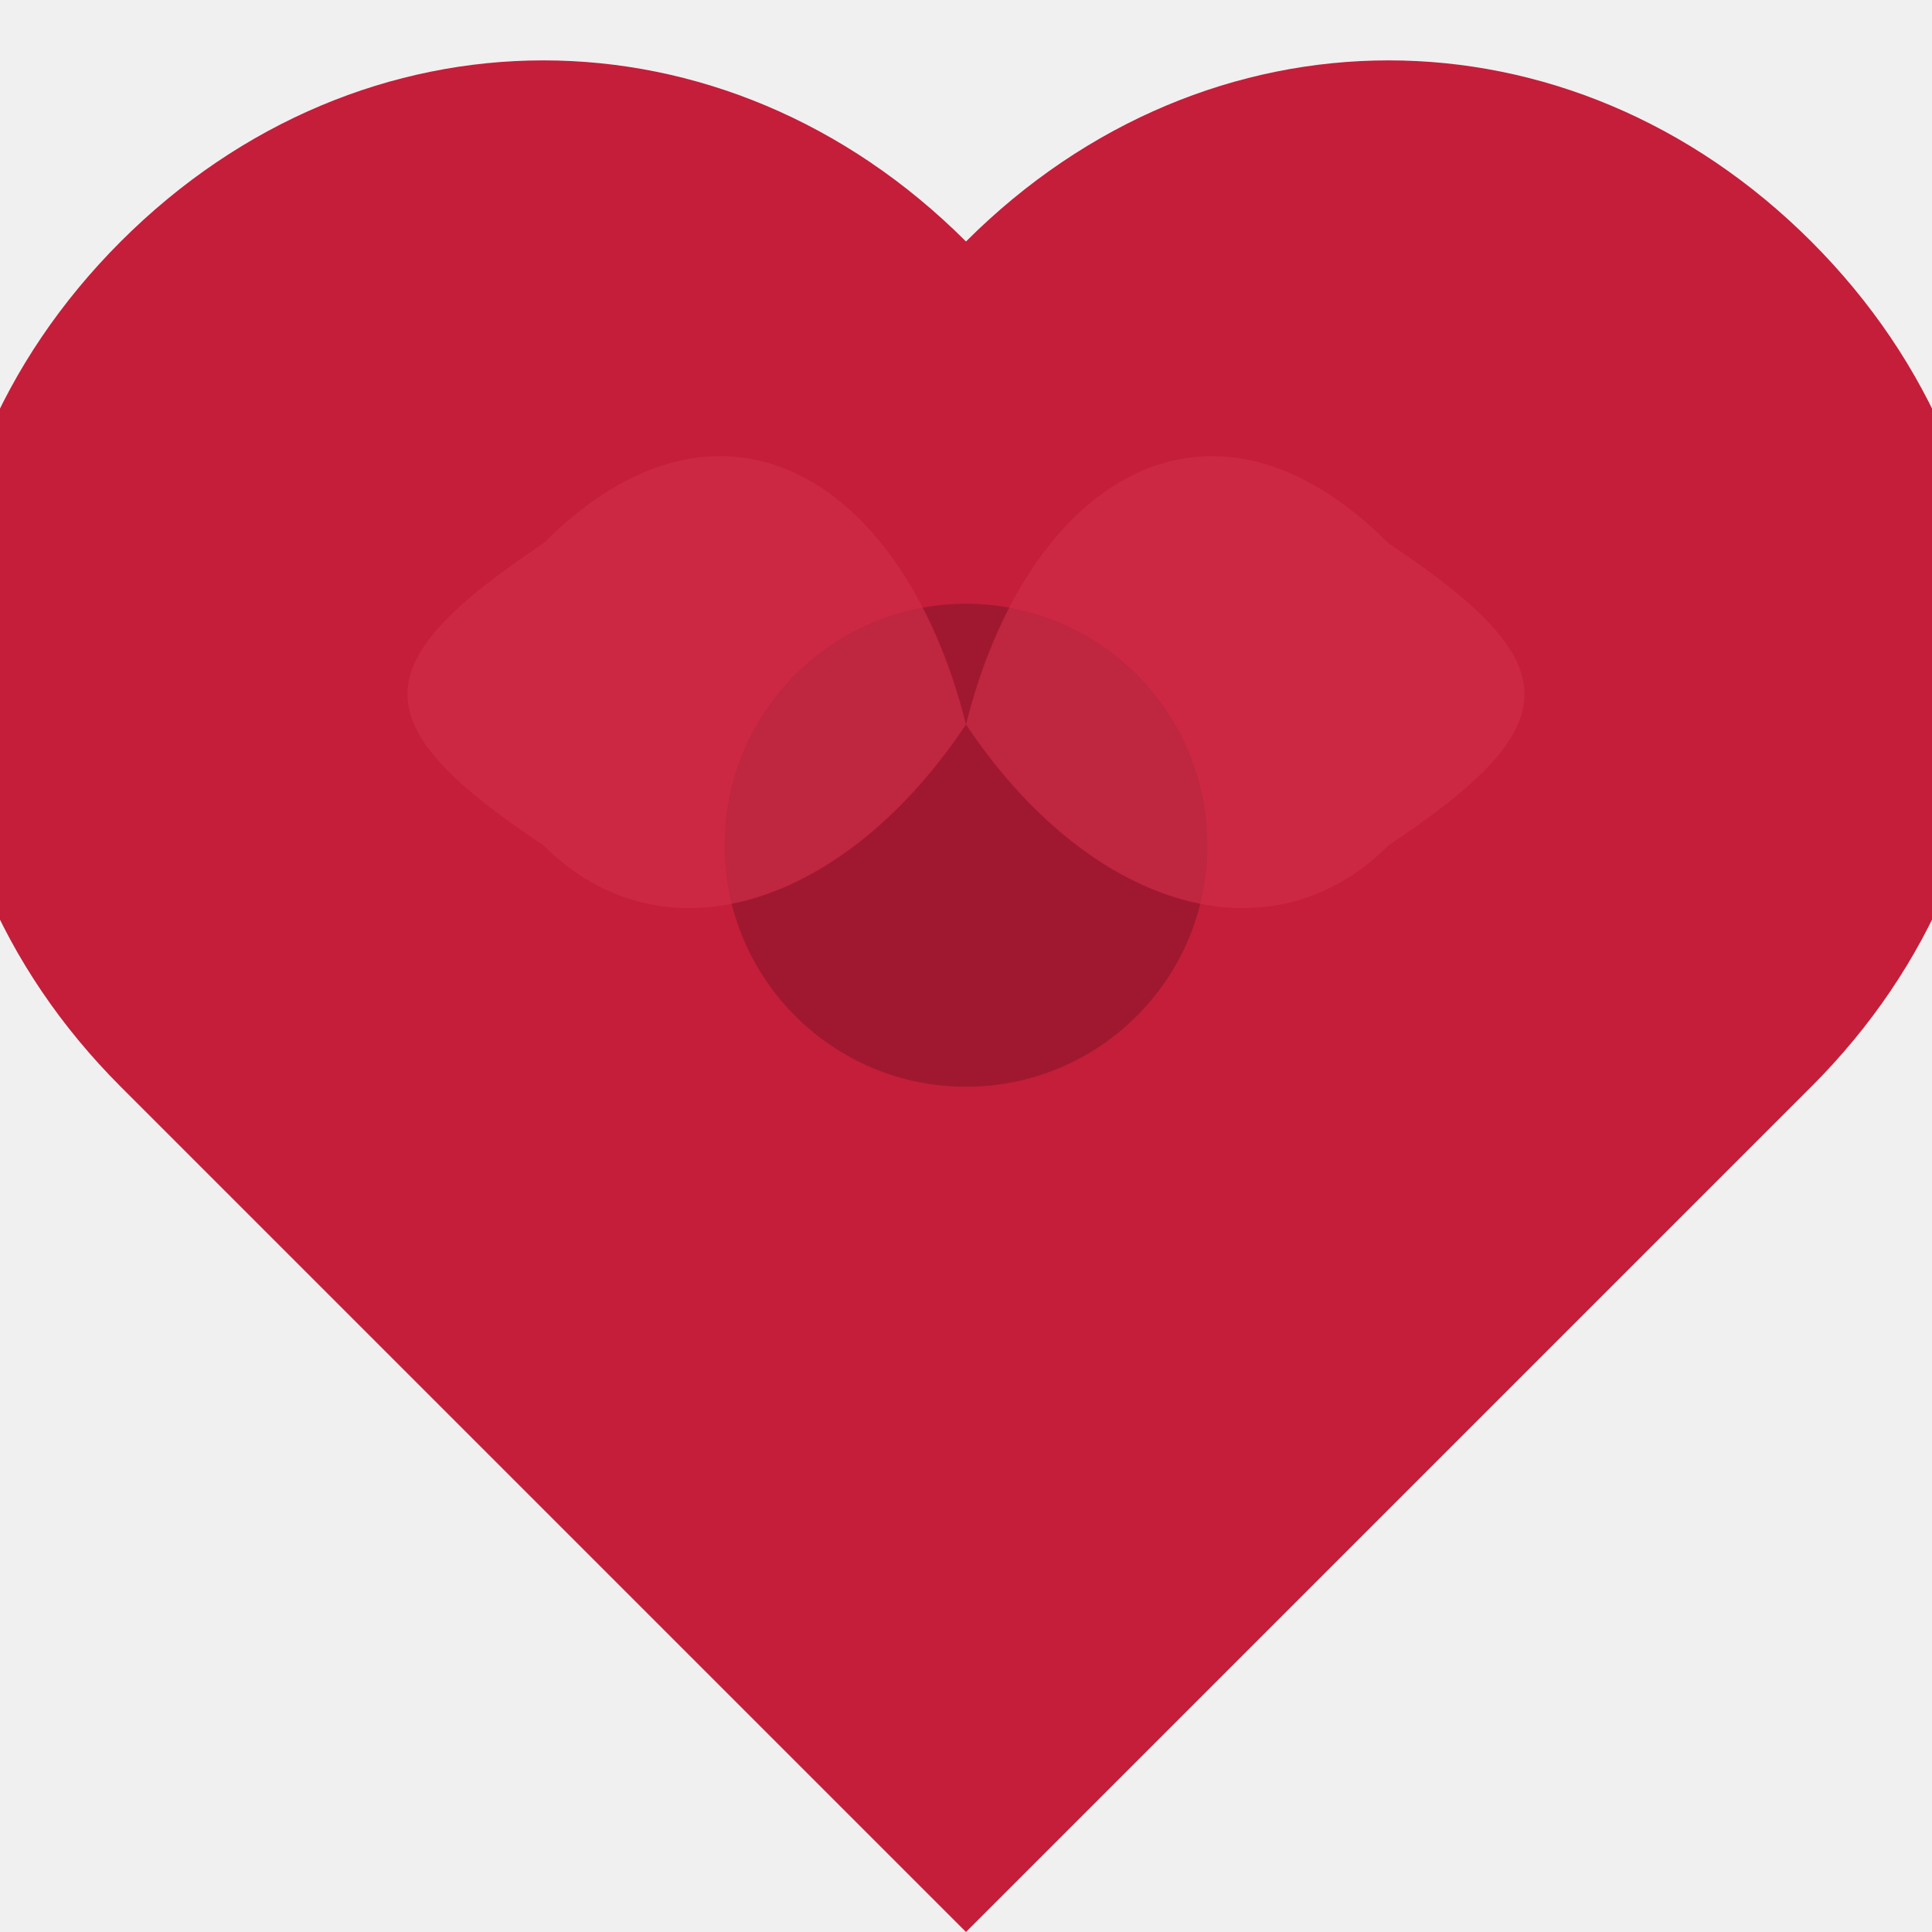
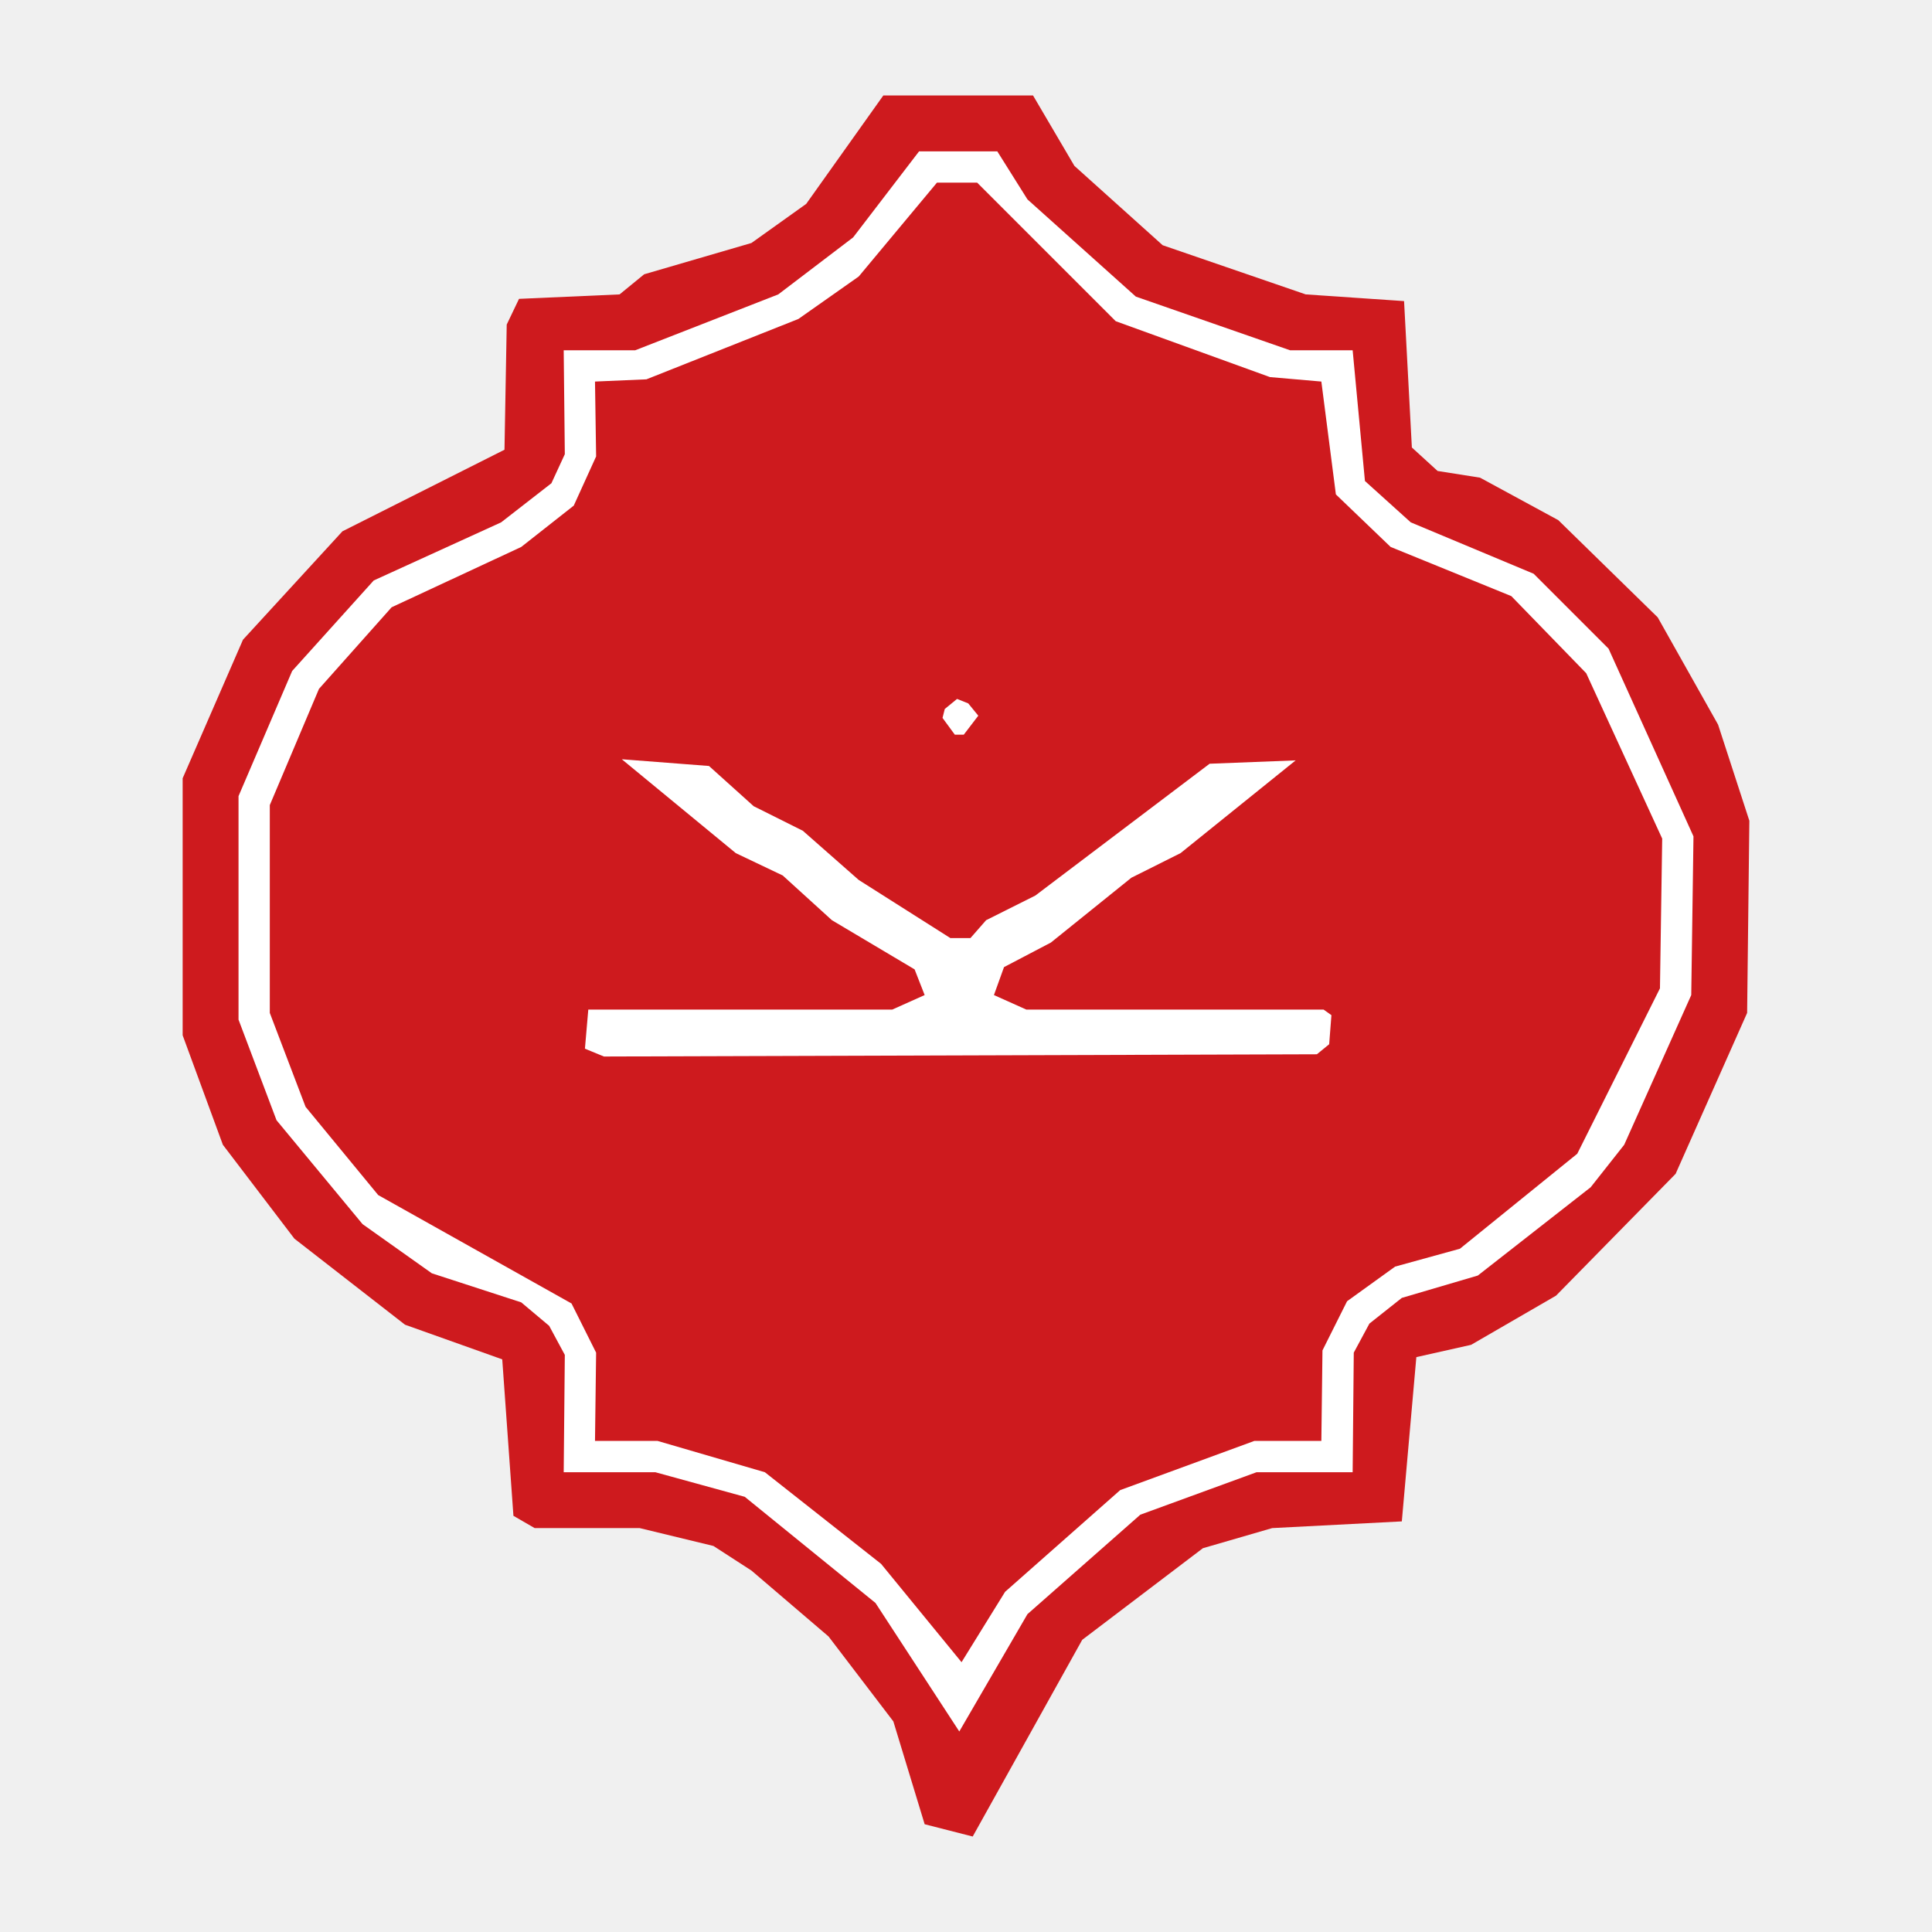
- <svg xmlns="http://www.w3.org/2000/svg" viewBox="0 0 64 64">
-   <path d="M32 8 C40 0, 52 0, 60 8 C68 16, 68 28, 60 36 L32 64 L4 36 C-4 28, -4 16, 4 8 C12 0, 24 0, 32 8" fill="#C41E3A" />
-   <circle cx="32" cy="28" r="8" fill="#A01830" />
-   <path d="M18 18 C24 12, 30 16, 32 24 C28 30, 22 32, 18 28 C12 24, 12 22, 18 18" fill="#D42E4A" opacity="0.6" />
-   <path d="M46 18 C40 12, 34 16, 32 24 C36 30, 42 32, 46 28 C52 24, 52 22, 46 18" fill="#D42E4A" opacity="0.6" />
+ <svg xmlns="http://www.w3.org/2000/svg" viewBox="0 0 1000 1000">
+   <path d="M 503.47 950.58 L 478.60 944.22 L 462.40 891.00 L 428.86 847.04 L 388.95 812.92 L 369.28 800.19 L 331.11 790.94 L 276.74 790.94 L 265.75 784.58 L 259.96 703.60 L 209.64 685.67 L 152.38 641.13 L 115.36 592.54 L 94.54 535.86 L 94.54 402.83 L 125.77 331.11 L 177.25 275.00 L 261.12 232.78 L 262.28 167.99 L 268.64 154.69 L 320.69 152.38 L 333.42 141.97 L 388.95 125.77 L 417.29 105.53 L 457.20 49.42 L 534.70 49.42 L 556.11 85.86 L 601.80 126.93 L 675.84 152.38 L 726.74 155.85 L 730.78 231.62 L 744.09 243.77 L 766.07 247.24 L 806.56 269.22 L 858.03 319.54 L 889.27 375.06 L 905.46 424.81 L 904.31 524.29 L 867.29 607.58 L 805.40 670.63 L 761.44 696.08 L 733.10 702.44 L 725.58 787.47 L 658.48 790.94 L 622.62 801.35 L 560.15 848.78 L 503.47 950.58 Z" fill="#CE1A1E" />
+   <path d="M 496.53 896.21 L 453.15 829.69 L 385.48 774.74 L 339.20 762.02 L 291.77 762.02 L 292.35 701.29 L 284.25 686.25 L 269.79 674.10 L 223.52 659.06 L 187.66 633.61 L 143.12 579.82 L 123.46 527.76 L 123.46 412.08 L 151.22 347.30 L 193.44 300.45 L 259.38 270.37 L 285.41 250.13 L 292.35 235.09 L 291.77 181.30 L 328.79 181.30 L 402.83 152.38 L 441.58 122.88 L 475.71 78.34 L 516.20 78.34 L 531.81 103.21 L 587.92 153.53 L 667.74 181.30 L 700.13 181.30 L 706.49 248.97 L 730.21 270.37 L 793.83 296.98 L 832.58 335.73 L 876.54 432.90 L 875.39 515.04 L 840.68 592.54 L 823.33 614.52 L 764.91 660.22 L 725.58 671.79 L 708.80 685.09 L 700.71 700.13 L 700.13 762.02 L 650.39 762.02 L 590.23 784.00 L 531.81 835.48 L 496.53 896.21 Z" fill="#FFFFFF" />
+   <path d="M 497.69 860.35 L 456.04 809.45 L 395.89 762.02 L 340.36 745.82 L 307.97 745.82 L 308.55 700.13 L 295.82 674.68 L 195.76 618.57 L 158.16 572.88 L 139.65 524.29 L 139.65 416.71 L 165.10 356.56 L 202.70 314.33 L 269.79 283.10 L 296.98 261.70 L 308.55 236.25 L 307.97 197.49 L 334.58 196.34 L 413.24 165.10 L 444.47 143.12 L 484.96 94.54 L 505.78 94.54 L 577.51 166.26 L 657.33 195.18 L 683.93 197.49 L 691.45 255.91 L 719.79 283.10 L 782.26 308.55 L 821.02 348.46 L 860.35 434.06 L 859.19 511.57 L 816.39 597.17 L 755.66 646.34 L 722.11 655.59 L 697.24 673.52 L 684.51 698.97 L 683.93 745.82 L 649.23 745.82 L 579.82 771.27 L 520.24 823.91 L 497.69 860.35 Z" fill="#CE1A1E" />
+   <path d="M 312.60 546.85 L 302.76 542.80 L 304.50 522.56 L 461.83 522.56 L 478.60 515.04 L 473.39 501.74 L 430.59 476.29 L 405.14 453.15 L 380.85 441.58 L 321.85 392.99 L 366.97 396.47 L 390.10 417.29 L 415.55 430.01 L 444.47 455.46 L 491.90 485.54 L 502.31 485.54 L 510.41 476.29 L 535.86 463.56 L 626.09 395.31 L 670.63 393.57 L 611.05 441.58 L 585.60 454.31 L 543.96 487.85 L 519.67 500.58 L 514.46 515.04 L 531.23 522.56 L 685.09 522.56 L 689.14 525.45 L 687.98 540.49 L 681.62 545.69 L 312.60 546.85 Z" fill="#FFFFFF" />
+   <path d="M 498.84 380.27 L 494.22 380.27 L 487.85 371.59 L 489.01 366.97 L 495.37 361.76 L 501.16 364.07 L 506.36 370.44 L 498.84 380.27 Z" fill="#FFFFFF" />
</svg>
